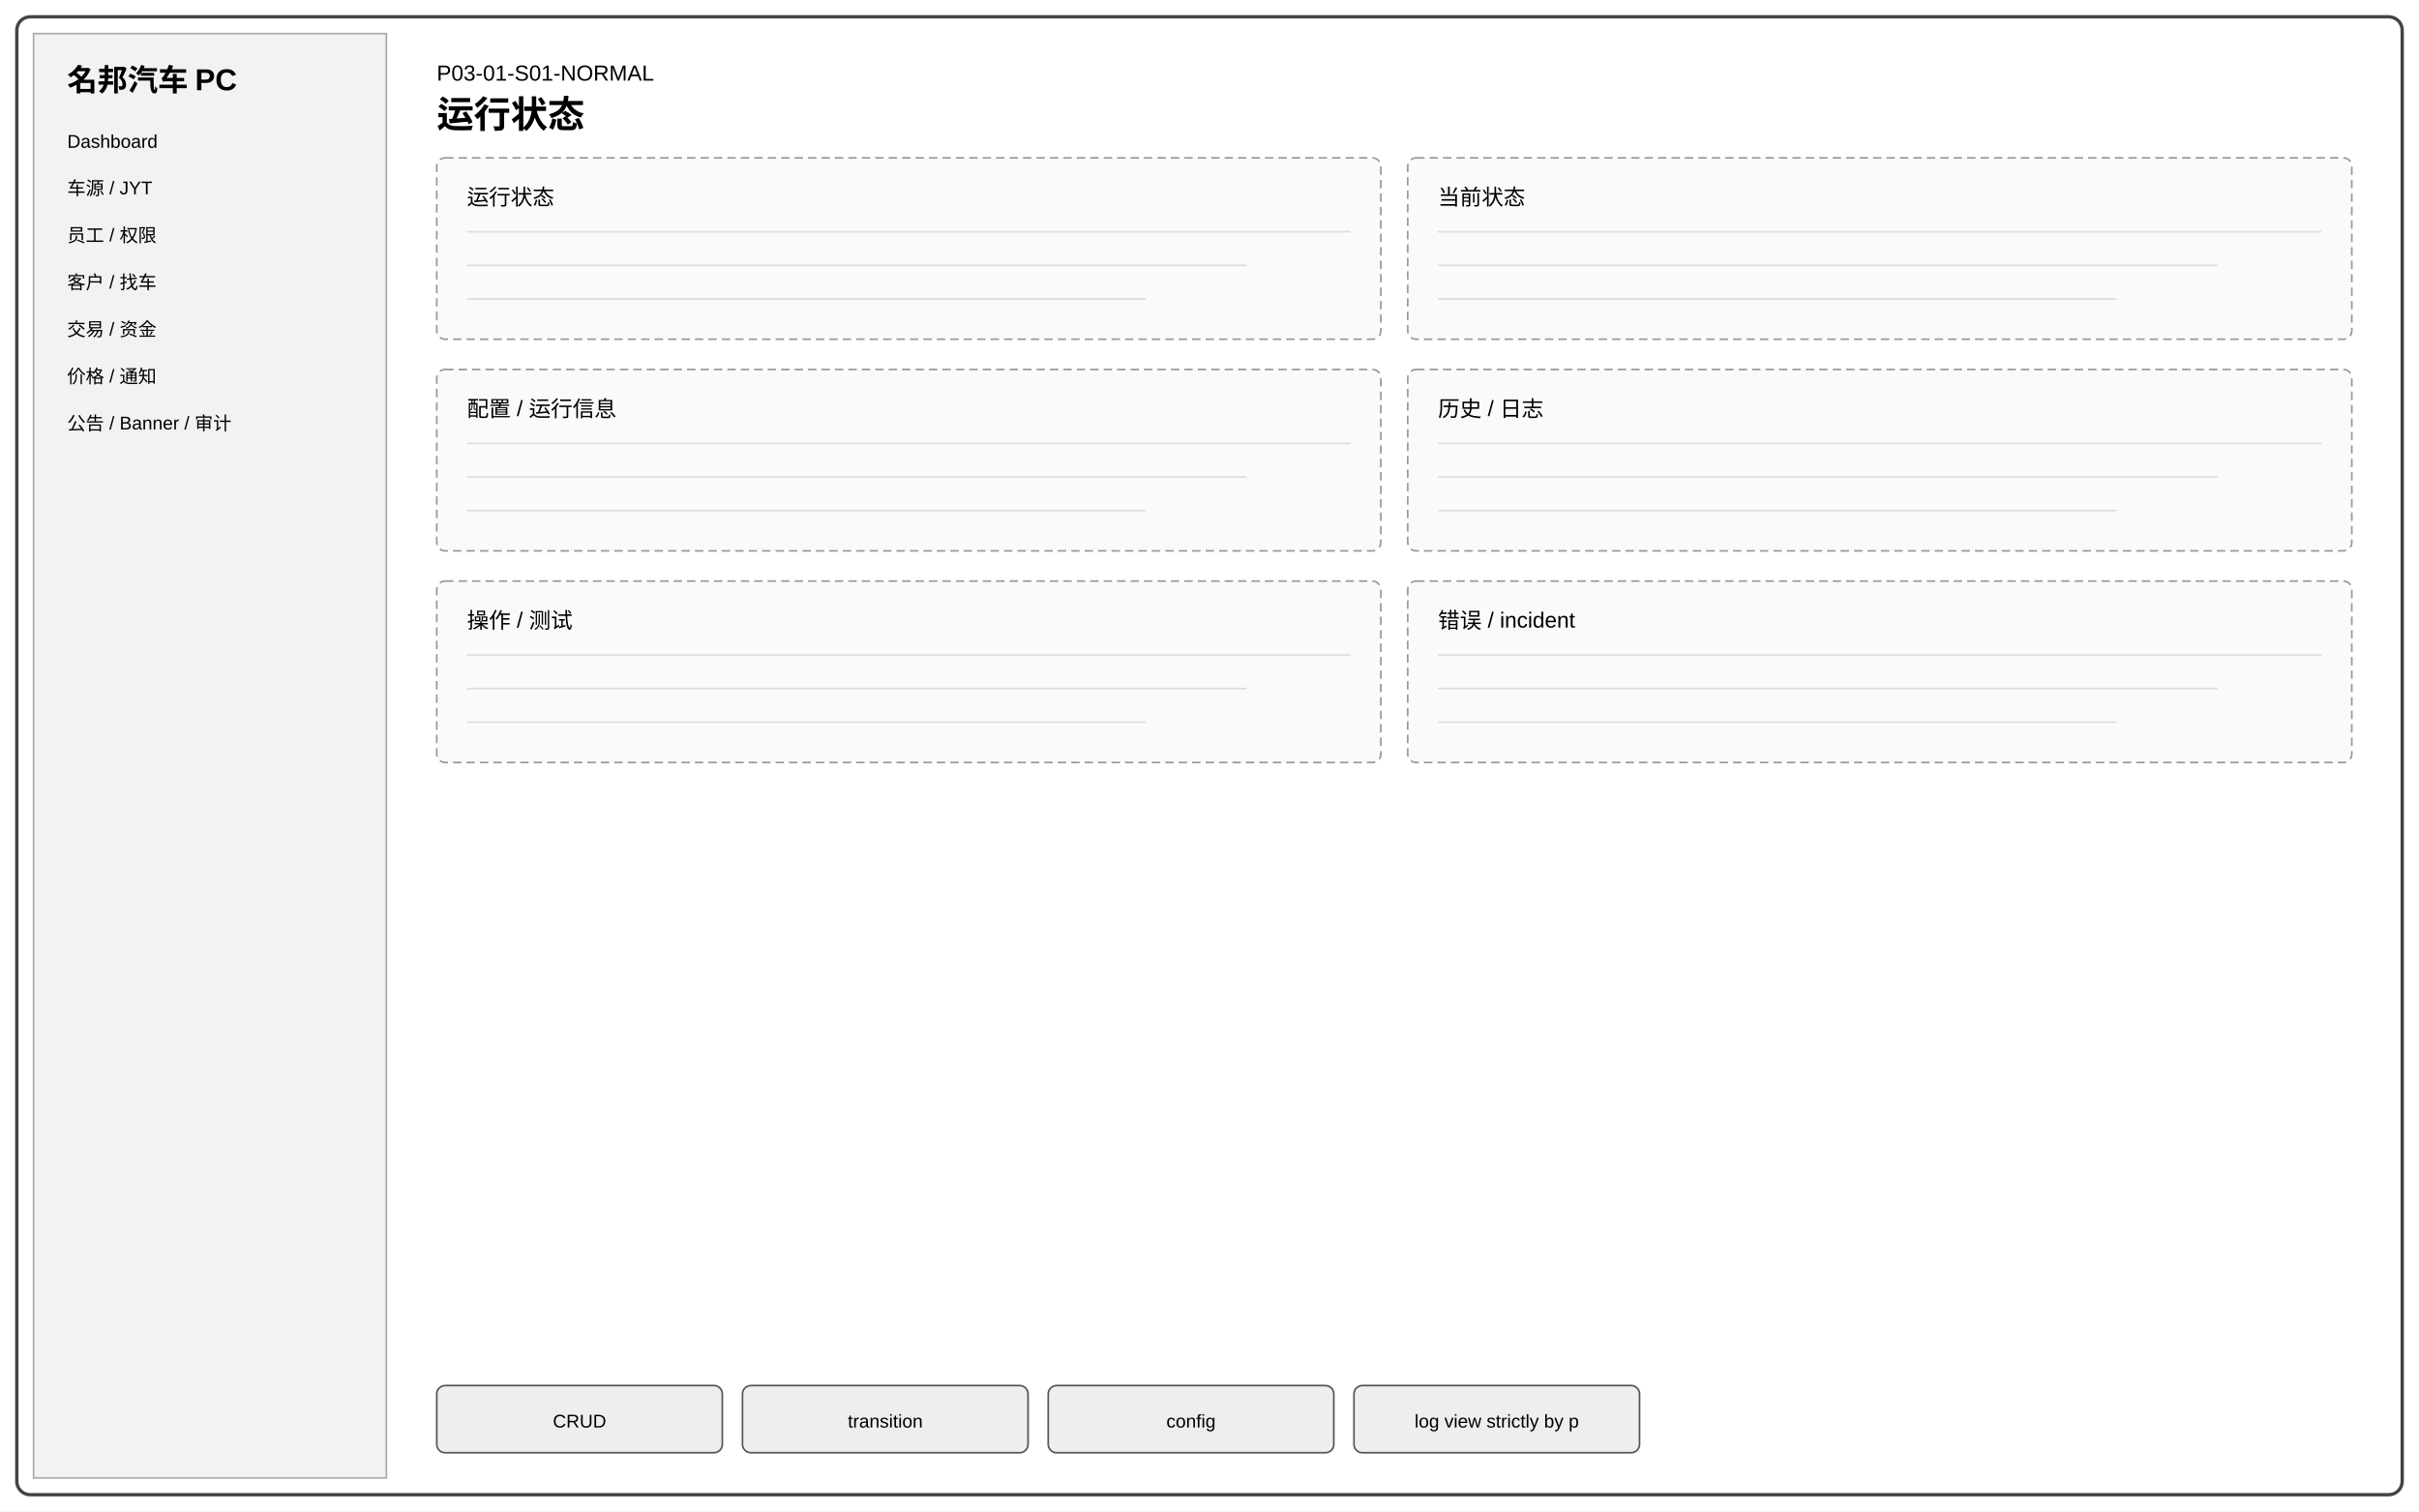
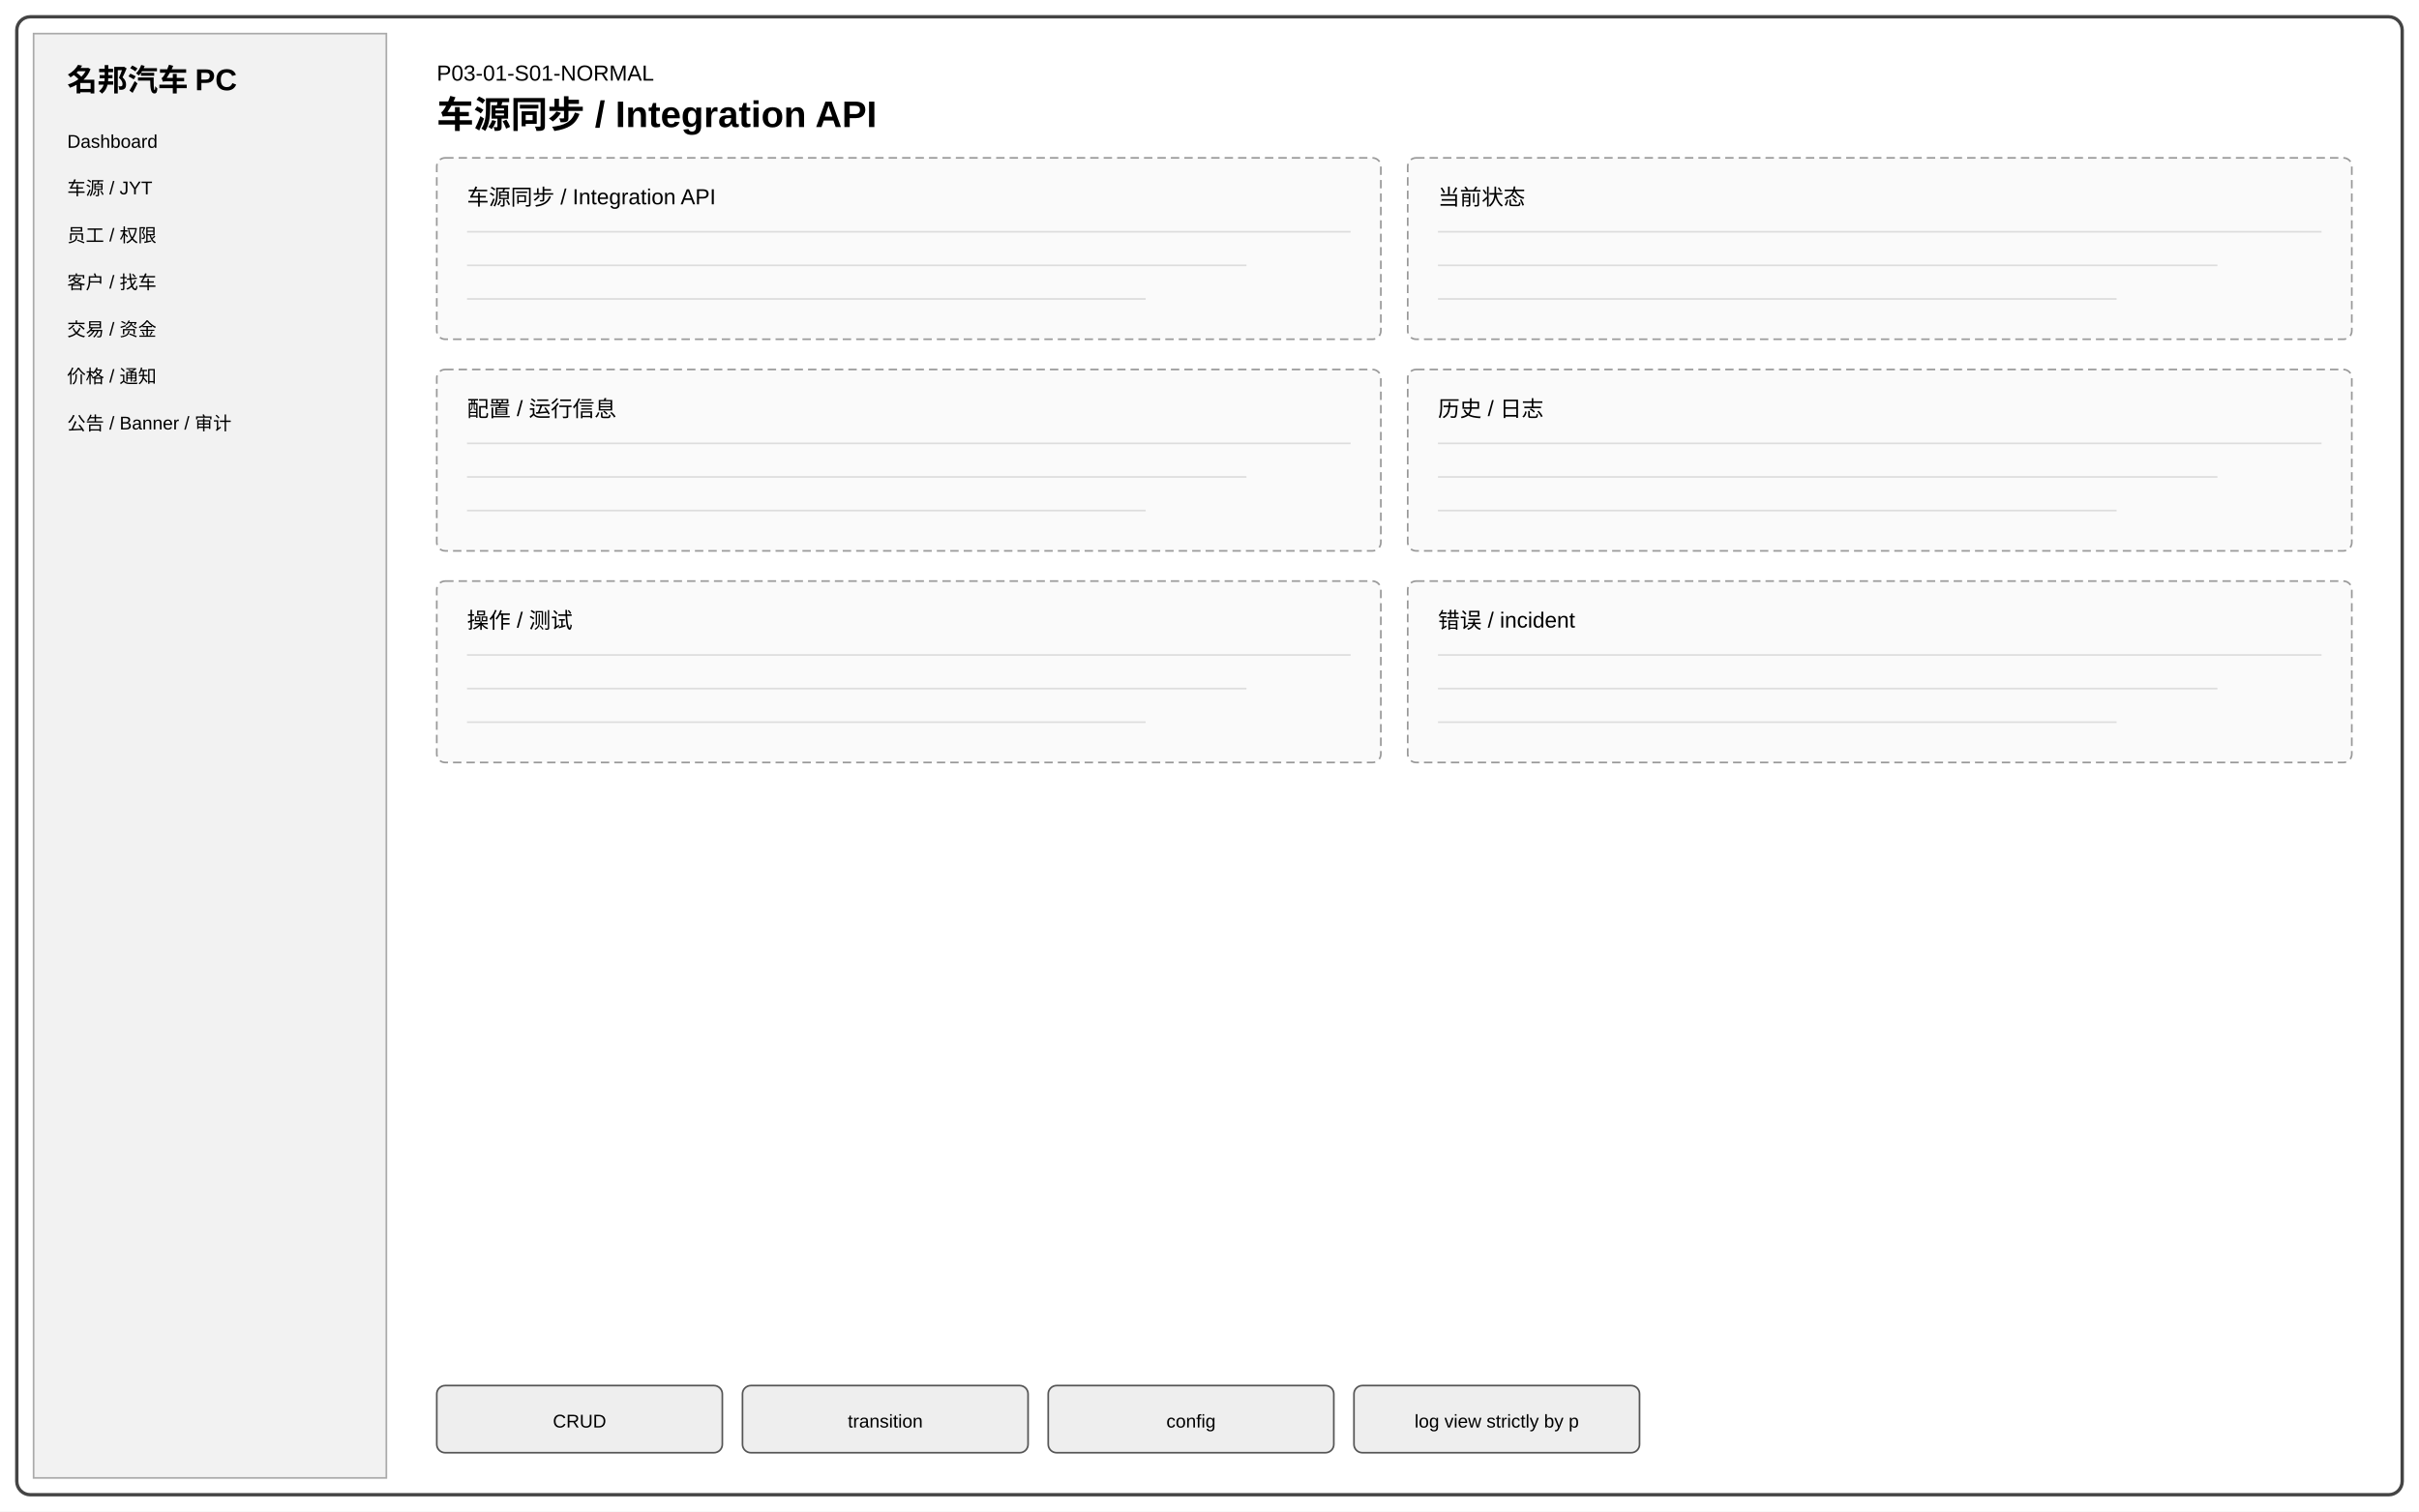
<svg xmlns="http://www.w3.org/2000/svg" width="1440" height="900" viewBox="0 0 1440 900">
  <rect width="100%" height="100%" fill="white" />
  <rect x="10" y="10" width="1420" height="880" rx="8" fill="none" stroke="#444" stroke-width="2" />
  <rect x="20" y="20" width="210" height="860" fill="#f2f2f2" stroke="#aaa" />
  <text x="40" y="54" font-family="Arial,sans-serif" font-size="18" font-weight="bold">名邦汽车 PC</text>
  <text x="40" y="88" font-family="Arial,sans-serif" font-size="11">Dashboard</text>
  <text x="40" y="116" font-family="Arial,sans-serif" font-size="11">车源 / JYT</text>
  <text x="40" y="144" font-family="Arial,sans-serif" font-size="11">员工 / 权限</text>
  <text x="40" y="172" font-family="Arial,sans-serif" font-size="11">客户 / 找车</text>
  <text x="40" y="200" font-family="Arial,sans-serif" font-size="11">交易 / 资金</text>
  <text x="40" y="228" font-family="Arial,sans-serif" font-size="11">价格 / 通知</text>
  <text x="40" y="256" font-family="Arial,sans-serif" font-size="11">公告 / Banner / 审计</text>
  <text x="260" y="48" font-family="Arial,sans-serif" font-size="13">P03-01-S01-NORMAL</text>
-   <text x="260" y="76" font-family="Arial,sans-serif" font-size="22" font-weight="bold">运行状态</text>
+   <text x="260" y="76" font-family="Arial,sans-serif" font-size="22" font-weight="bold">车源同步 / Integration API</text>
  <rect x="260.0" y="94" width="562.0" height="108" rx="5" fill="#fafafa" stroke="#999" stroke-dasharray="5 3" />
-   <text x="278.0" y="122" font-family="Arial,sans-serif" font-size="13">运行状态</text>
+   <text x="278.0" y="122" font-family="Arial,sans-serif" font-size="13">车源同步 / Integration API</text>
  <line x1="278.0" y1="138" x2="804.0" y2="138" stroke="#ddd" />
  <line x1="278.0" y1="158" x2="742.0" y2="158" stroke="#ddd" />
  <line x1="278.0" y1="178" x2="682.0" y2="178" stroke="#ddd" />
  <rect x="838.0" y="94" width="562.0" height="108" rx="5" fill="#fafafa" stroke="#999" stroke-dasharray="5 3" />
  <text x="856.0" y="122" font-family="Arial,sans-serif" font-size="13">当前状态</text>
  <line x1="856.0" y1="138" x2="1382.0" y2="138" stroke="#ddd" />
  <line x1="856.0" y1="158" x2="1320.0" y2="158" stroke="#ddd" />
  <line x1="856.0" y1="178" x2="1260.0" y2="178" stroke="#ddd" />
  <rect x="260.0" y="220" width="562.0" height="108" rx="5" fill="#fafafa" stroke="#999" stroke-dasharray="5 3" />
  <text x="278.0" y="248" font-family="Arial,sans-serif" font-size="13">配置 / 运行信息</text>
  <line x1="278.0" y1="264" x2="804.0" y2="264" stroke="#ddd" />
  <line x1="278.0" y1="284" x2="742.0" y2="284" stroke="#ddd" />
  <line x1="278.0" y1="304" x2="682.0" y2="304" stroke="#ddd" />
  <rect x="838.0" y="220" width="562.0" height="108" rx="5" fill="#fafafa" stroke="#999" stroke-dasharray="5 3" />
  <text x="856.0" y="248" font-family="Arial,sans-serif" font-size="13">历史 / 日志</text>
  <line x1="856.0" y1="264" x2="1382.0" y2="264" stroke="#ddd" />
  <line x1="856.0" y1="284" x2="1320.0" y2="284" stroke="#ddd" />
  <line x1="856.0" y1="304" x2="1260.0" y2="304" stroke="#ddd" />
  <rect x="260.0" y="346" width="562.0" height="108" rx="5" fill="#fafafa" stroke="#999" stroke-dasharray="5 3" />
  <text x="278.0" y="374" font-family="Arial,sans-serif" font-size="13">操作 / 测试</text>
  <line x1="278.0" y1="390" x2="804.0" y2="390" stroke="#ddd" />
  <line x1="278.0" y1="410" x2="742.0" y2="410" stroke="#ddd" />
  <line x1="278.0" y1="430" x2="682.0" y2="430" stroke="#ddd" />
  <rect x="838.0" y="346" width="562.0" height="108" rx="5" fill="#fafafa" stroke="#999" stroke-dasharray="5 3" />
  <text x="856.0" y="374" font-family="Arial,sans-serif" font-size="13">错误 / incident</text>
  <line x1="856.0" y1="390" x2="1382.0" y2="390" stroke="#ddd" />
  <line x1="856.0" y1="410" x2="1320.0" y2="410" stroke="#ddd" />
  <line x1="856.0" y1="430" x2="1260.0" y2="430" stroke="#ddd" />
  <rect x="260" y="825" width="170" height="40" rx="5" fill="#eee" stroke="#555" />
  <text x="345.0" y="850" text-anchor="middle" font-family="Arial,sans-serif" font-size="11">CRUD</text>
  <rect x="442" y="825" width="170" height="40" rx="5" fill="#eee" stroke="#555" />
  <text x="527.0" y="850" text-anchor="middle" font-family="Arial,sans-serif" font-size="11">transition</text>
  <rect x="624" y="825" width="170" height="40" rx="5" fill="#eee" stroke="#555" />
  <text x="709.0" y="850" text-anchor="middle" font-family="Arial,sans-serif" font-size="11">config</text>
  <rect x="806" y="825" width="170" height="40" rx="5" fill="#eee" stroke="#555" />
  <text x="891.0" y="850" text-anchor="middle" font-family="Arial,sans-serif" font-size="11">log view strictly by p</text>
</svg>
